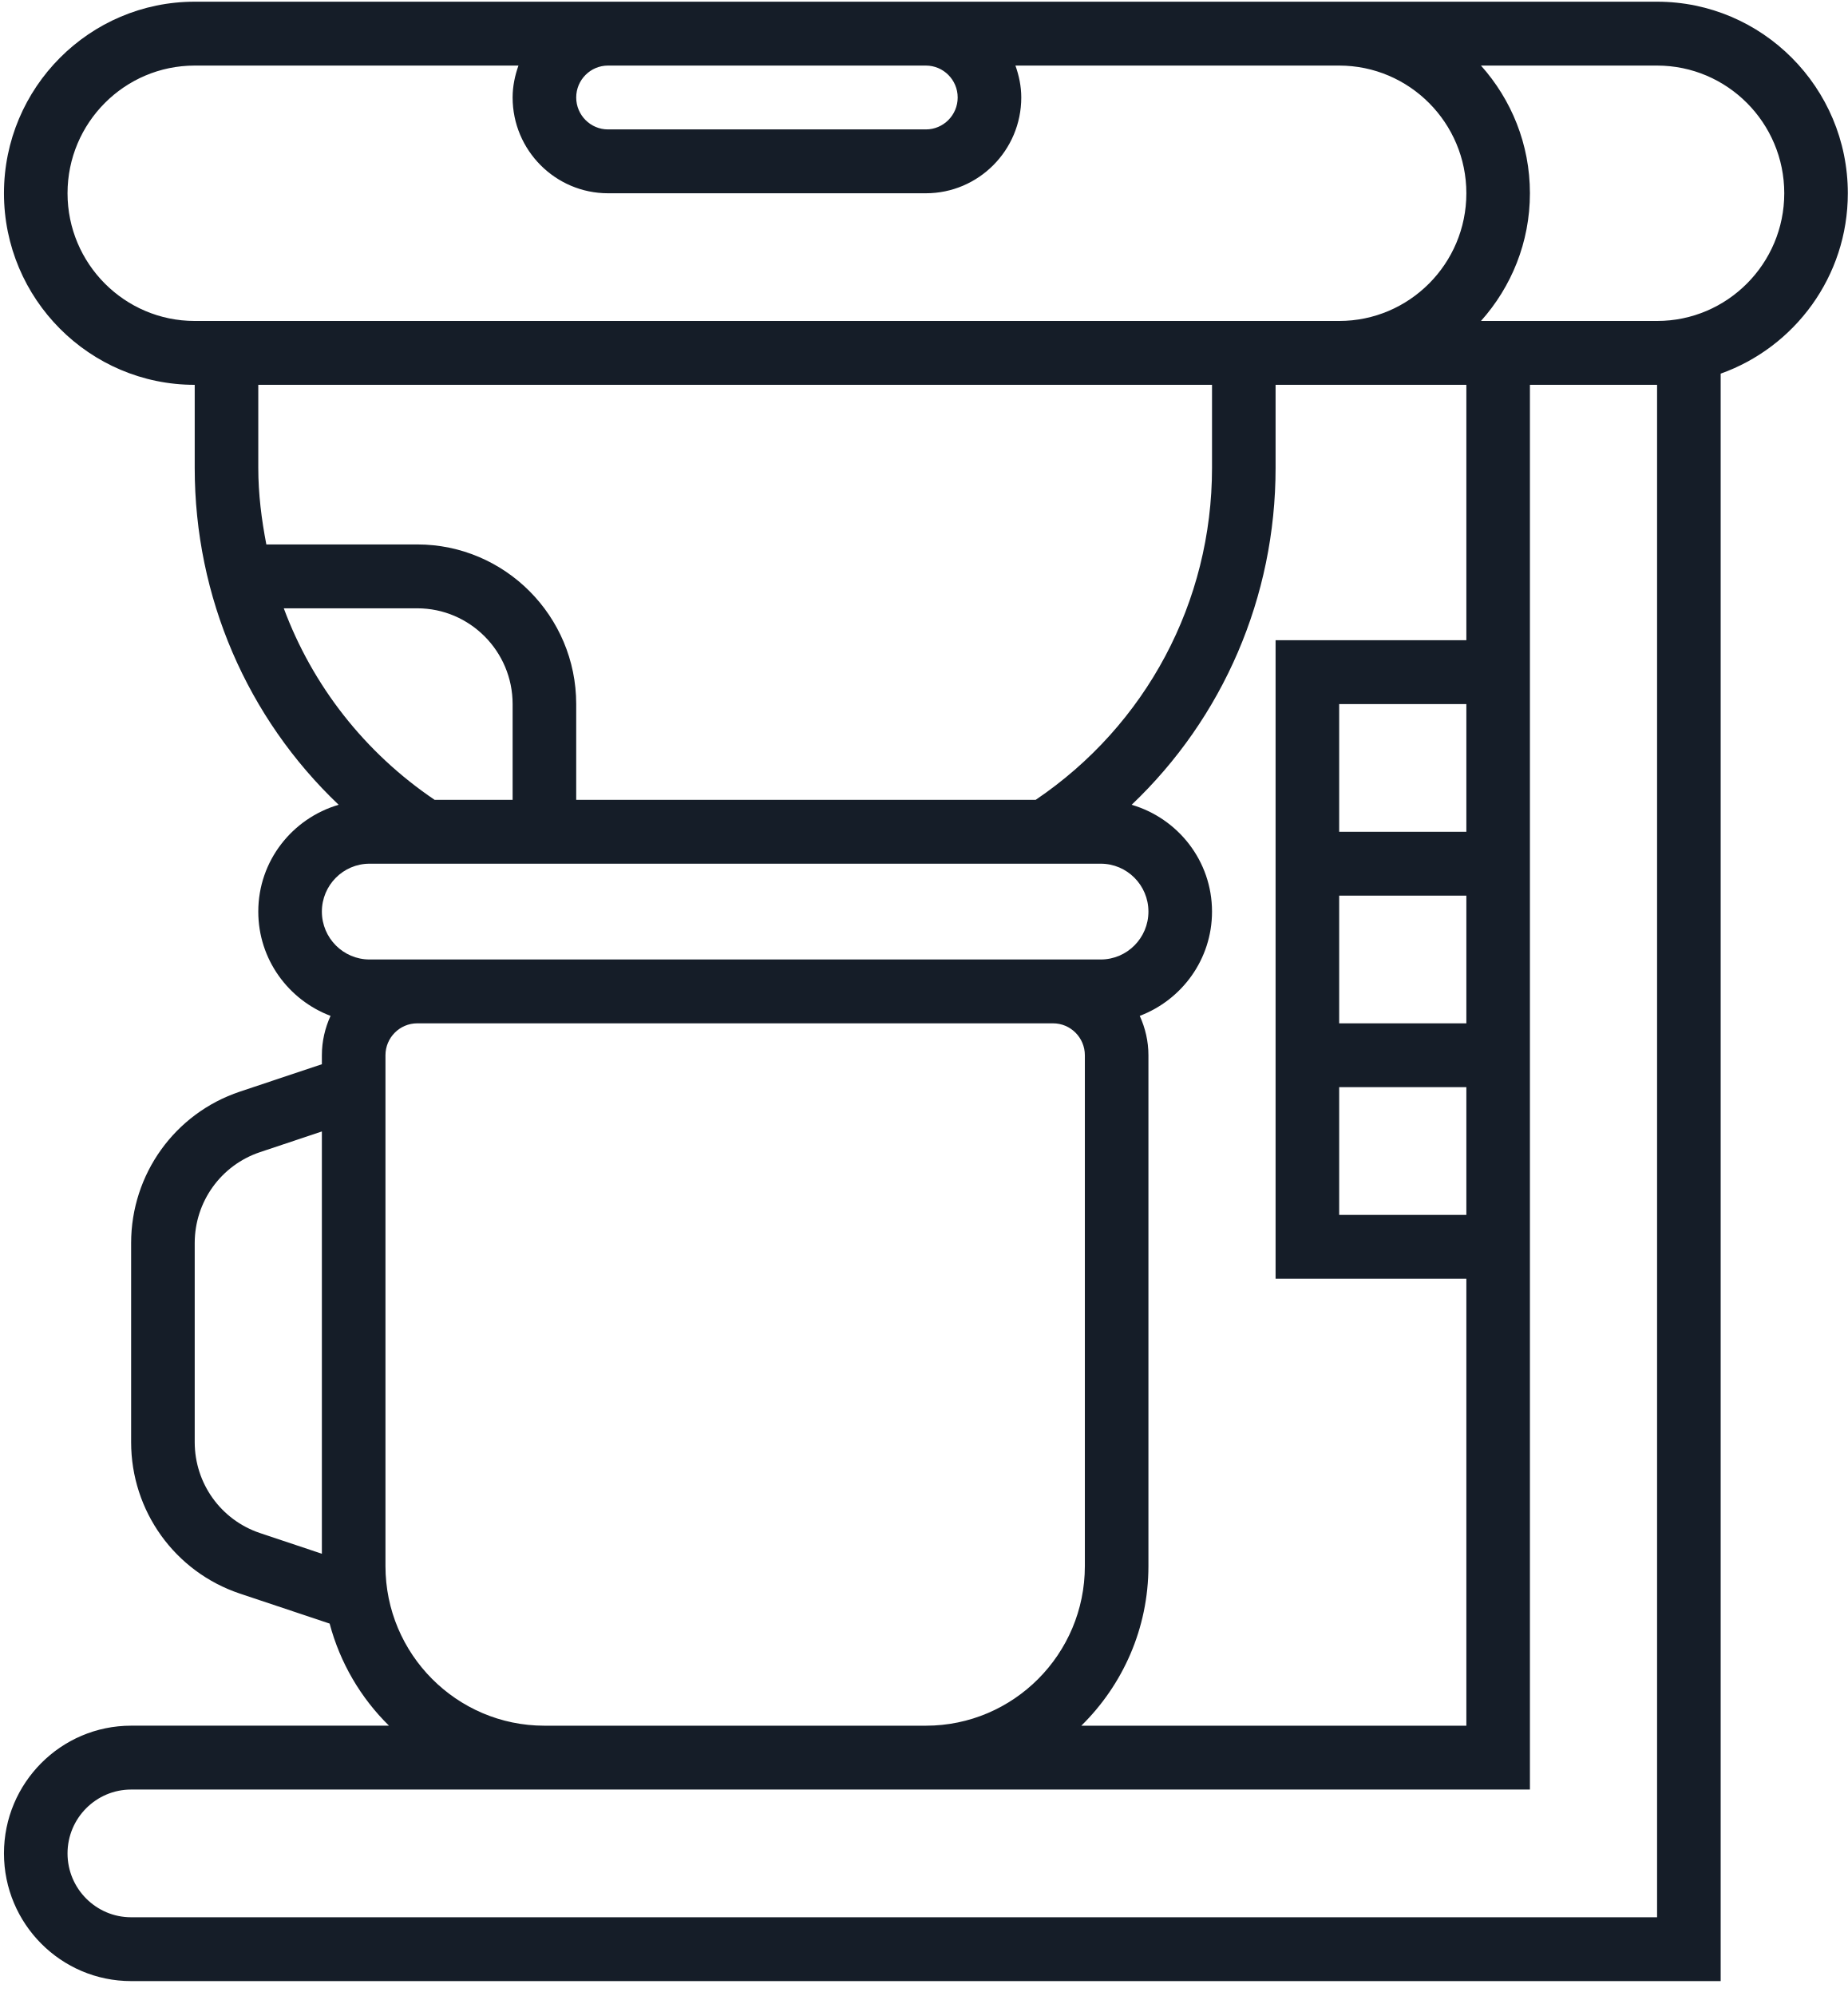
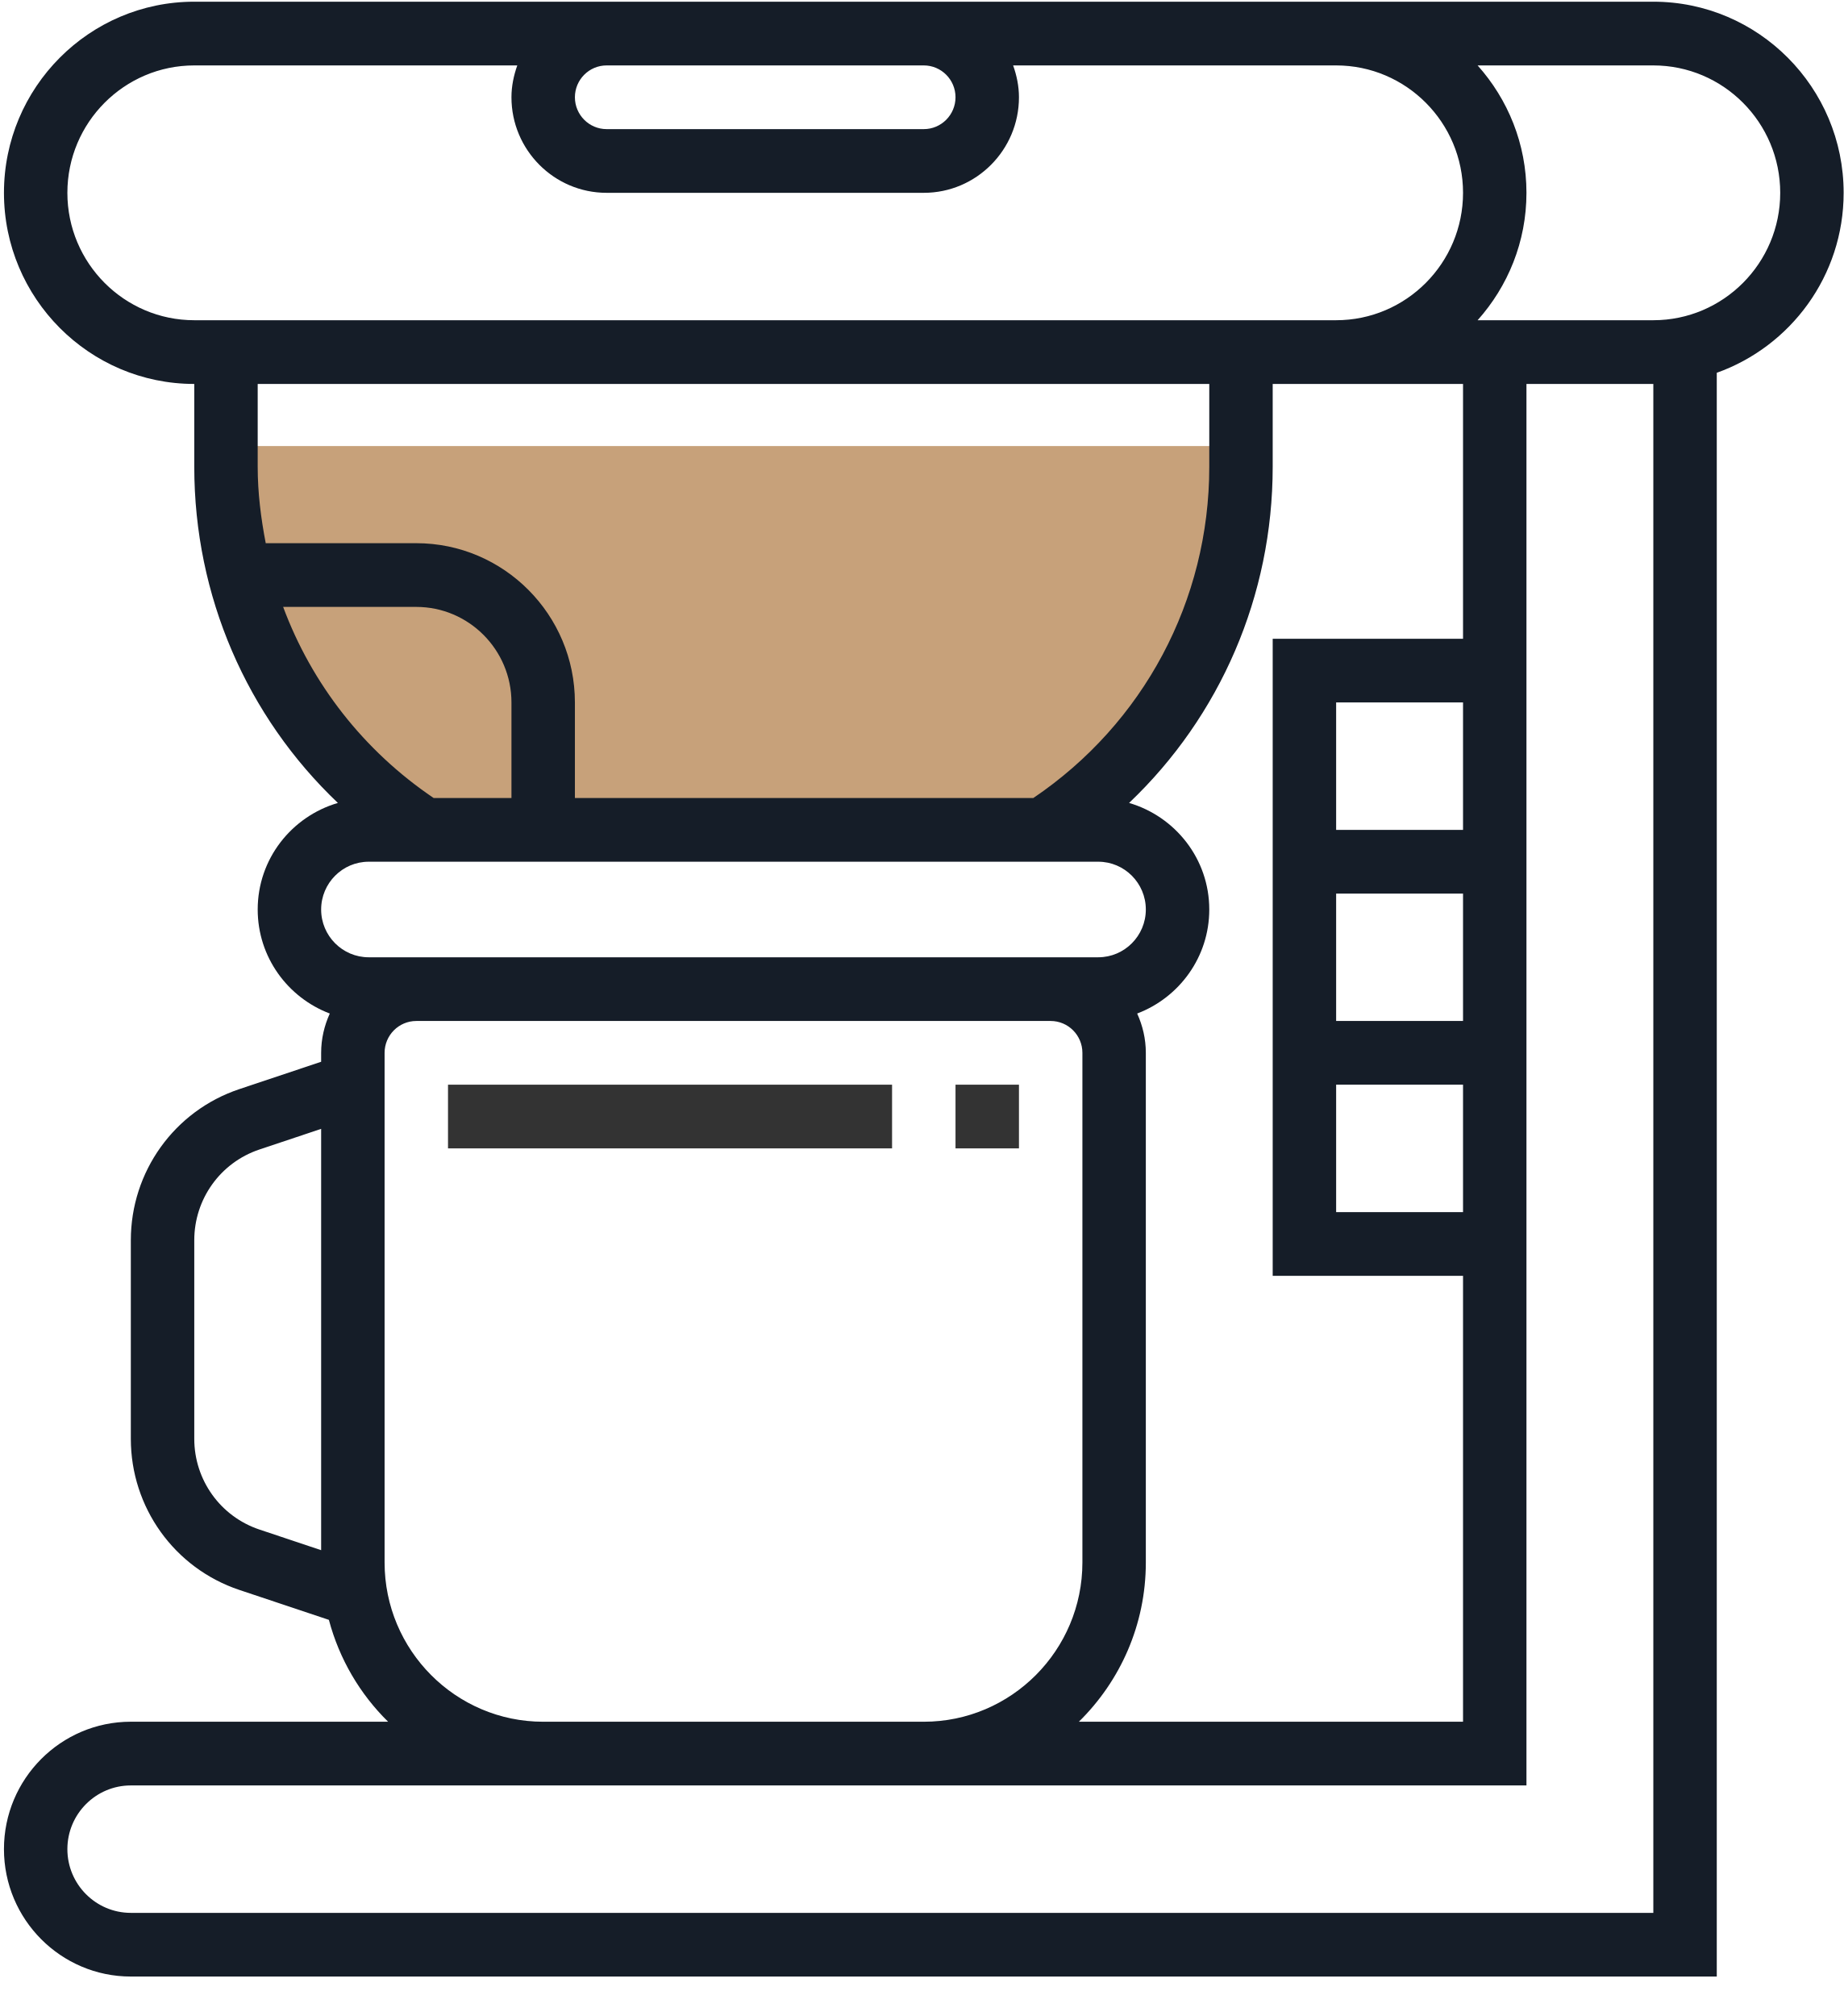
- <svg xmlns="http://www.w3.org/2000/svg" width="75" height="81" viewBox="0 0 75 81" fill="none">
+ <svg xmlns="http://www.w3.org/2000/svg" width="75" height="82" viewBox="0 0 75 82" fill="none">
+   <path d="M9 18.143V18.9C9 24.686 12.003 30.075 16.972 33.204H42.028C46.997 30.075 50 24.686 50 18.9V18.143H9Z" fill="#C7A17A" />
  <path fill-rule="evenodd" clip-rule="evenodd" d="M67.257 0.069C71.527 0.069 74.999 3.556 74.999 7.843C74.999 11.22 72.841 14.093 69.838 15.163V80.395H5.322C2.475 80.395 0.161 78.07 0.161 75.212C0.161 72.354 2.475 70.03 5.322 70.03H15.788C14.645 68.908 13.803 67.483 13.379 65.887L9.734 64.669C7.095 63.785 5.322 61.315 5.322 58.523V50.446C5.322 47.654 7.094 45.184 9.732 44.301L13.064 43.187V42.824C13.064 42.252 13.194 41.714 13.416 41.225C11.708 40.579 10.483 38.932 10.483 36.994C10.483 34.932 11.868 33.208 13.745 32.659C10.039 29.137 7.903 24.235 7.903 18.989V15.617C3.633 15.617 0.161 12.13 0.161 7.843C0.161 3.556 3.633 0.069 7.903 0.069H24.677H37.58H54.354H67.257ZM38.87 3.956C38.87 3.242 38.291 2.661 37.58 2.661H24.677C23.966 2.661 23.387 3.242 23.387 3.956C23.387 4.67 23.966 5.252 24.677 5.252H37.58C38.291 5.252 38.87 4.67 38.87 3.956ZM2.741 7.843C2.741 4.985 5.056 2.661 7.903 2.661H21.043C20.899 3.067 20.806 3.5 20.806 3.956C20.806 6.099 22.543 7.843 24.677 7.843H37.58C39.714 7.843 41.451 6.099 41.451 3.956C41.451 3.5 41.358 3.067 41.214 2.661H54.354C57.201 2.661 59.516 4.985 59.516 7.843C59.516 10.701 57.201 13.025 54.354 13.025H7.903C5.056 13.025 2.741 10.701 2.741 7.843ZM54.354 33.755H59.516V28.572H54.354V33.755ZM54.354 44.119H59.516V49.302H54.354V44.119ZM54.354 41.528H59.516V36.346H54.354V41.528ZM51.773 25.981V33.755V44.119V51.893H59.516V70.031H43.888C45.566 68.383 46.612 66.09 46.612 63.553V42.824C46.612 42.252 46.482 41.714 46.26 41.225C47.968 40.577 49.193 38.932 49.193 36.994C49.193 34.934 47.808 33.209 45.931 32.659C49.637 29.136 51.773 24.233 51.773 18.989V15.617H54.354H59.516V25.981H51.773ZM49.193 18.989V15.617H10.483V18.989C10.483 20.047 10.615 21.08 10.81 22.094H16.935C20.492 22.094 23.387 25 23.387 28.572V32.459H42.035C46.517 29.431 49.193 24.429 49.193 18.989ZM11.518 24.686H16.935C19.069 24.686 20.806 26.43 20.806 28.572V32.459H17.641C14.793 30.534 12.681 27.814 11.518 24.686ZM44.677 35.05H14.999C13.932 35.05 13.064 35.922 13.064 36.994C13.064 38.065 13.932 38.937 14.999 38.937H44.677C45.744 38.937 46.612 38.065 46.612 36.994C46.612 35.922 45.744 35.05 44.677 35.05ZM7.903 58.523V50.446C7.903 48.771 8.966 47.288 10.549 46.757L13.064 45.916V63.053L10.549 62.212C8.966 61.68 7.903 60.198 7.903 58.523ZM15.645 42.824V63.553C15.645 67.125 18.539 70.031 22.096 70.031H37.58C41.137 70.031 44.032 67.125 44.032 63.553V42.824C44.032 42.109 43.452 41.528 42.741 41.528H16.935C16.224 41.528 15.645 42.109 15.645 42.824ZM67.257 77.805H5.322C3.899 77.805 2.741 76.643 2.741 75.214C2.741 73.784 3.899 72.622 5.322 72.622H22.096H37.58H62.096V51.893V44.119V33.755V25.981V15.617H67.257V77.805ZM60.109 13.025H67.257C70.104 13.025 72.419 10.701 72.419 7.843C72.419 4.985 70.104 2.661 67.257 2.661H60.109C61.34 4.038 62.096 5.85 62.096 7.843C62.096 9.836 61.34 11.648 60.109 13.025Z" fill="#151D28" />
+   <rect x="38.87" y="44.119" width="2.581" height="2.591" fill="#333333" />
+   <rect x="18.225" y="44.119" width="18.064" height="2.591" fill="#333333" />
</svg>
